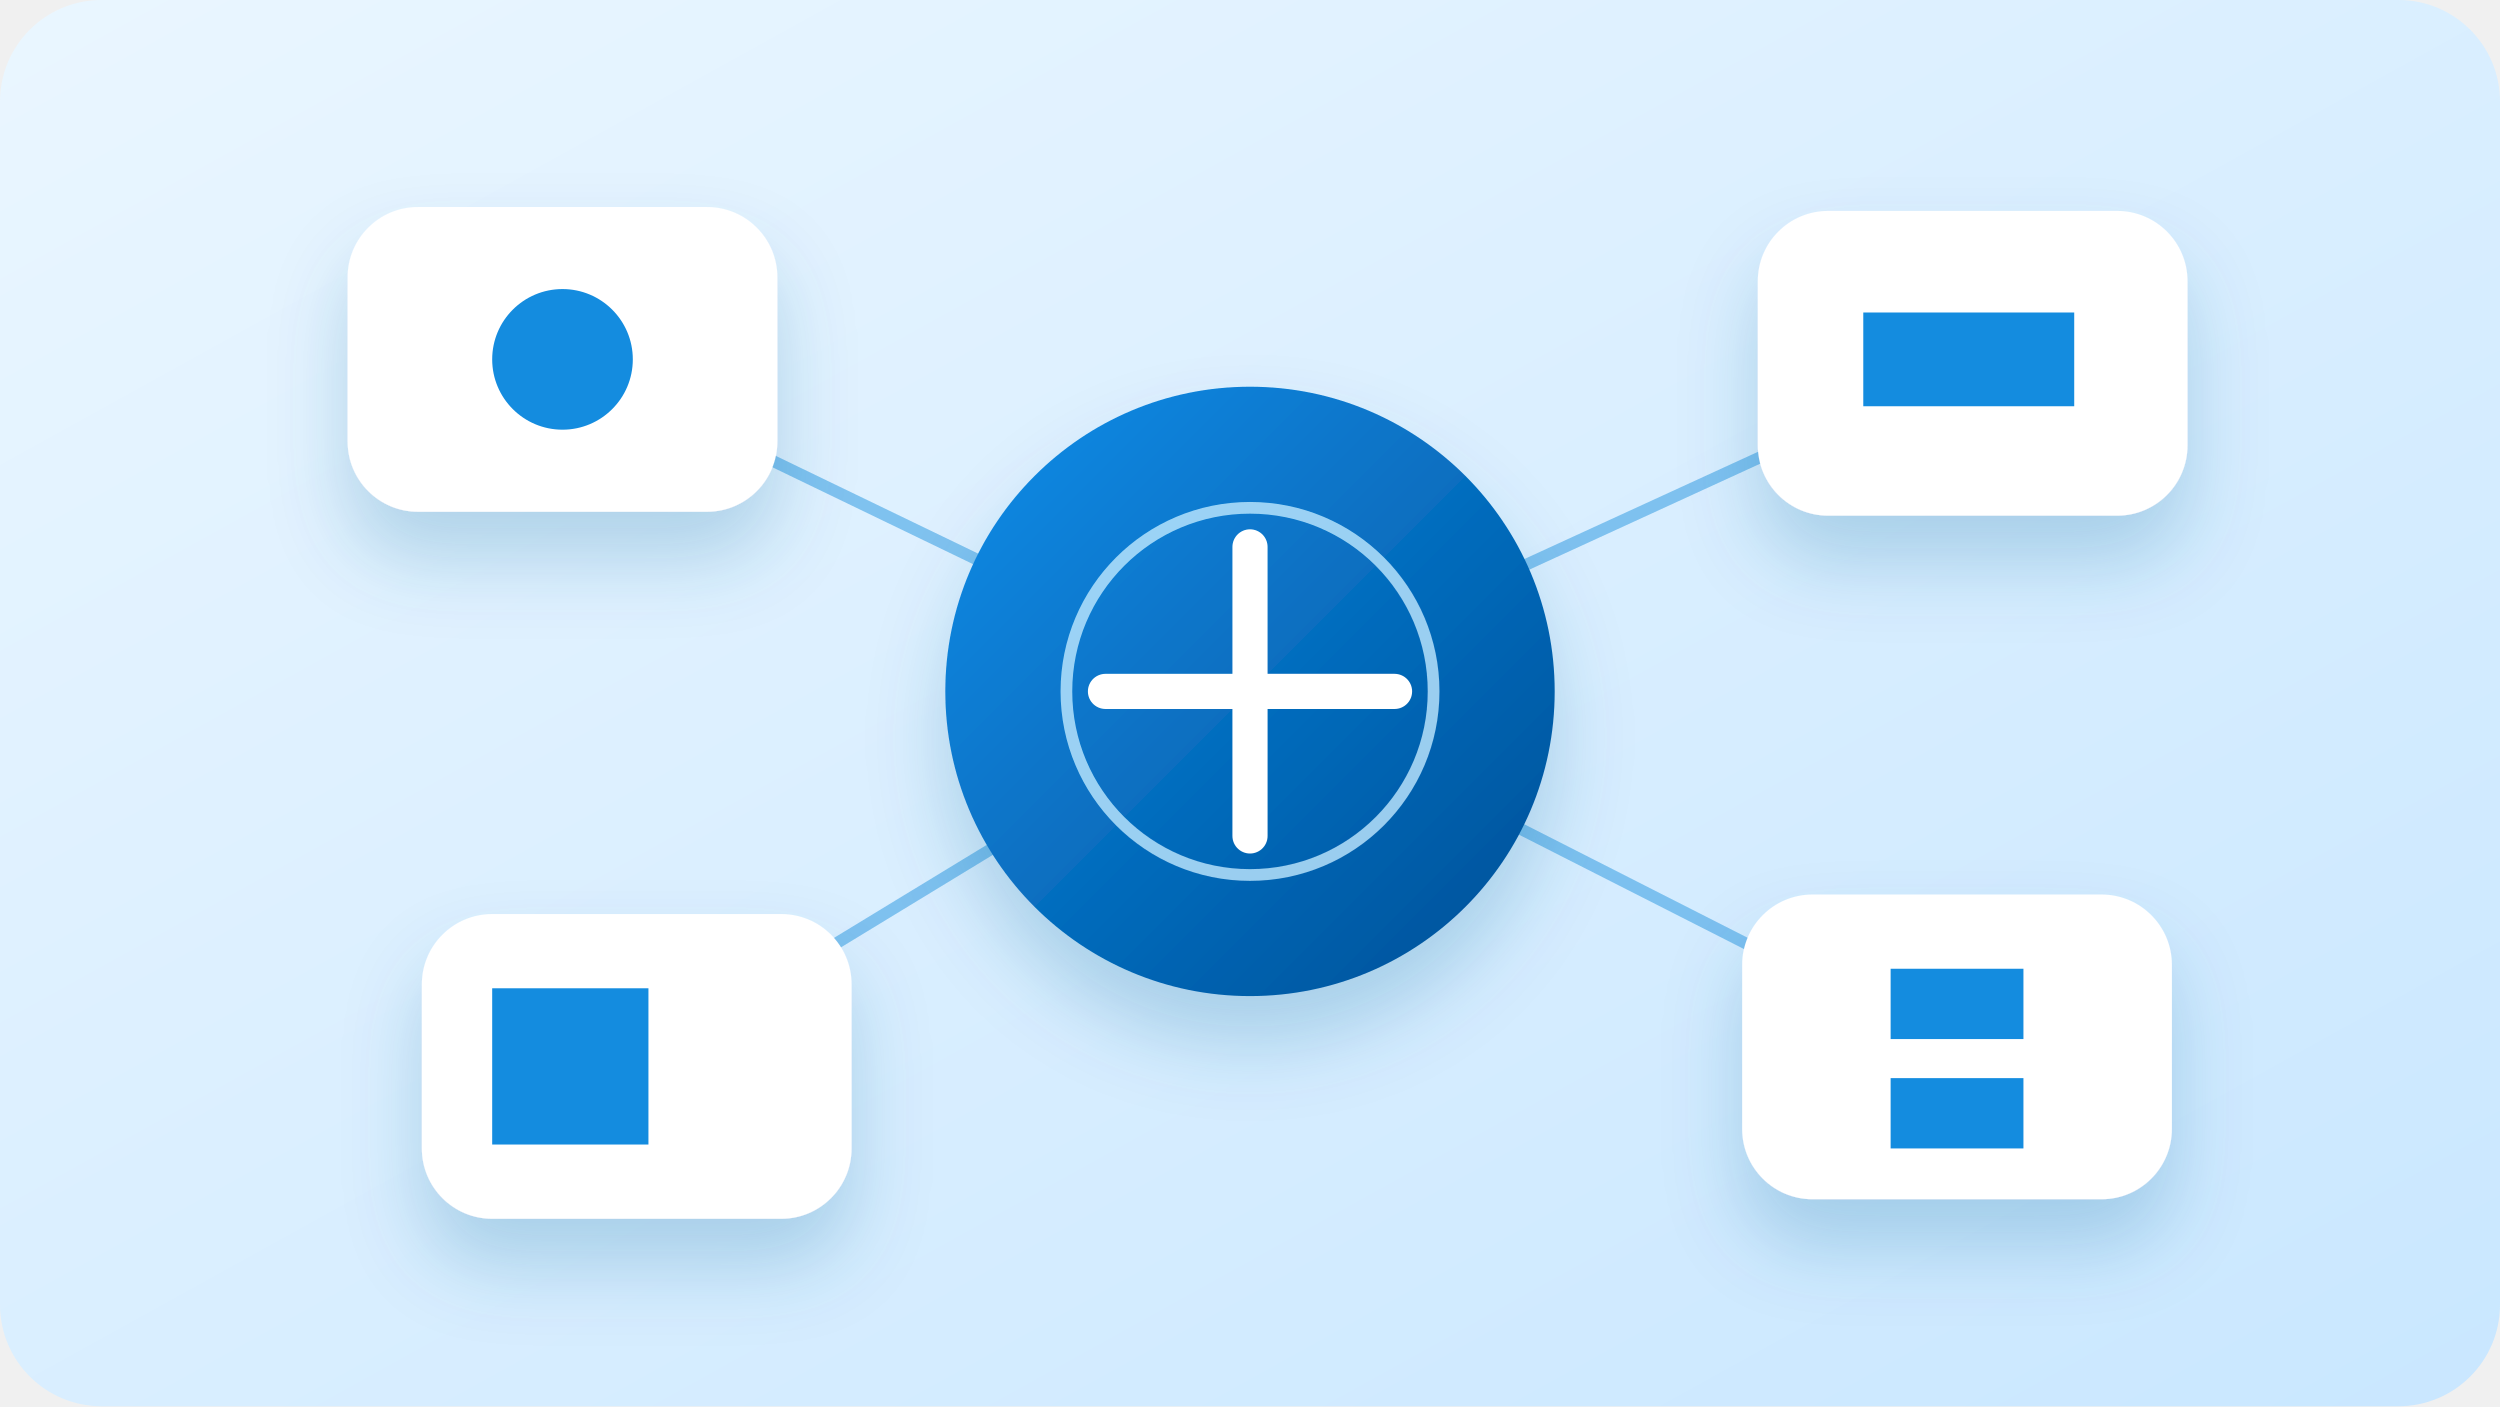
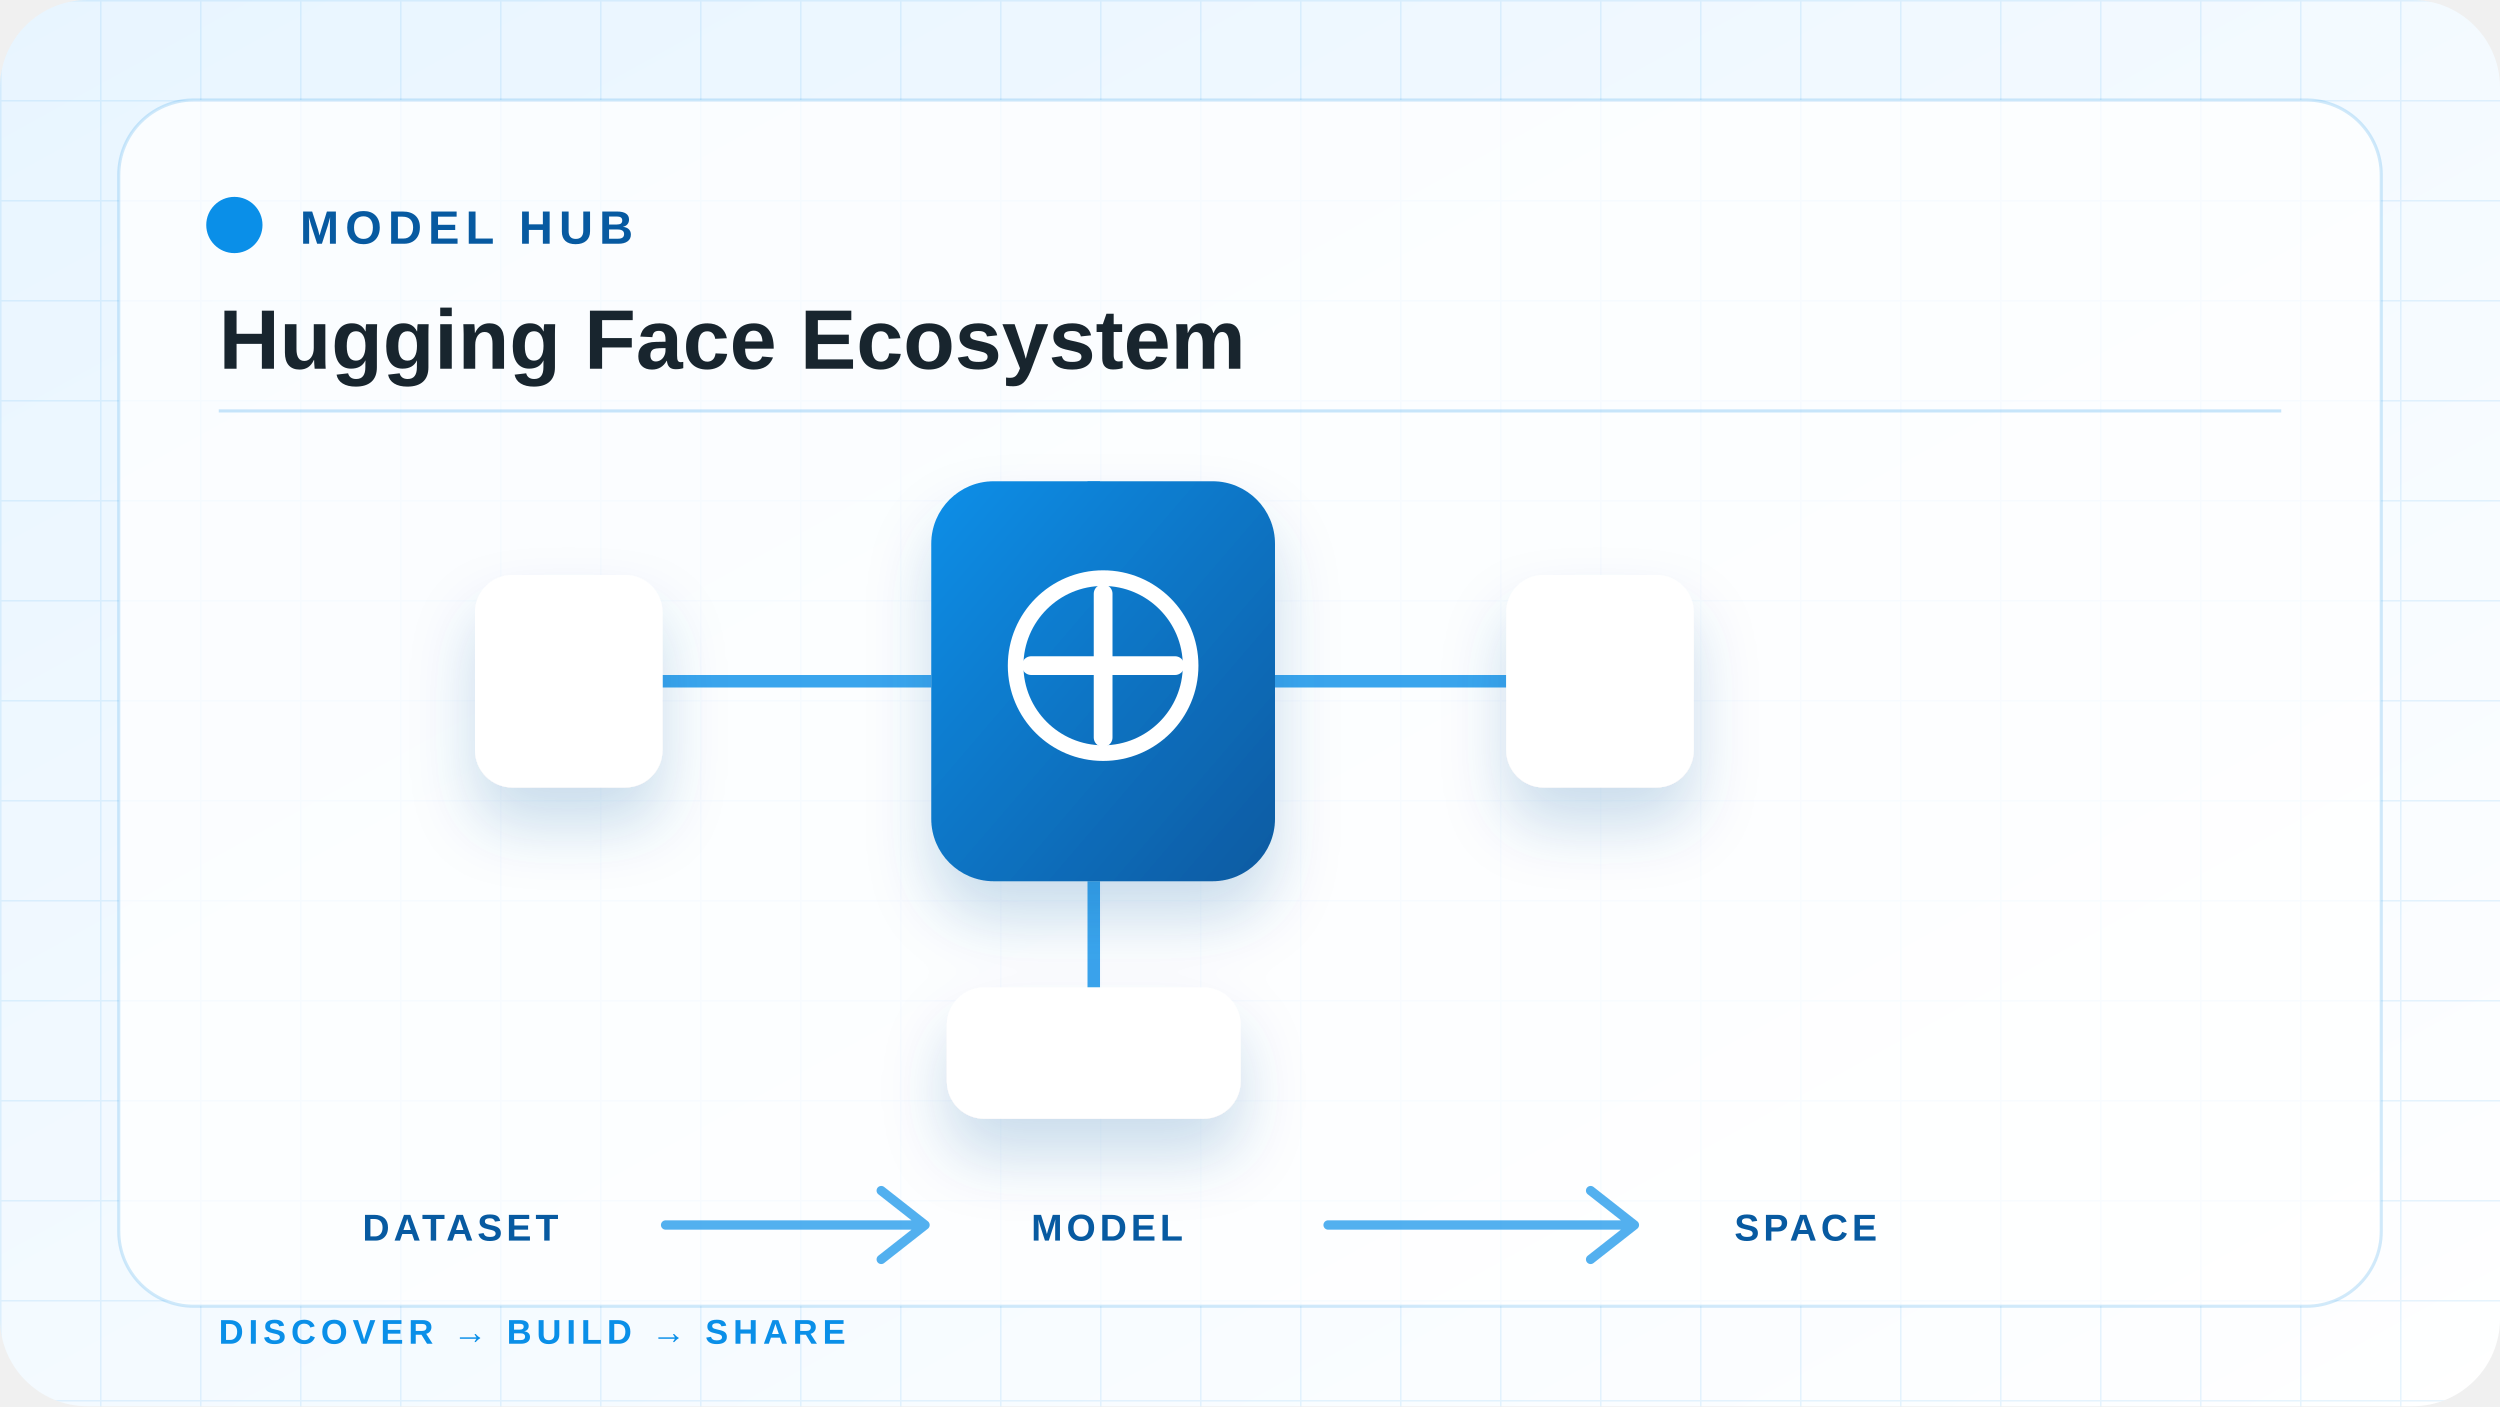
- <svg xmlns="http://www.w3.org/2000/svg" viewBox="0 0 640 360" role="img" aria-labelledby="title desc">
+ <svg xmlns="http://www.w3.org/2000/svg" viewBox="0 0 800 450" role="img" aria-labelledby="title desc">
  <defs>
    <linearGradient id="bg" x1="0" y1="0" x2="1" y2="1">
-       <stop stop-color="#EAF6FF" />
-       <stop offset="1" stop-color="#C9E7FF" />
+       <stop stop-color="#E8F5FF" />
+       <stop offset="1" stop-color="#FFFFFF" />
    </linearGradient>
-     <linearGradient id="orb" x1="0" y1="0" x2="1" y2="1">
-       <stop stop-color="#0D8EEA" />
-       <stop offset="1" stop-color="#004E95" />
+     <linearGradient id="accent" x1="0" y1="0" x2="1" y2="1">
+       <stop stop-color="#0A8FE8" />
+       <stop offset="1" stop-color="#075AA1" />
    </linearGradient>
-     <filter id="s" x="-30%" y="-30%" width="160%" height="160%">
-       <feDropShadow dx="0" dy="12" stdDeviation="10" flood-color="#12649B" flood-opacity=".22" />
+     <pattern id="grid" width="32" height="32" patternUnits="userSpaceOnUse">
+       <path d="M32 0H0V32" fill="none" stroke="#0A8FE8" stroke-opacity=".1" />
+     </pattern>
+     <filter id="shadow" x="-30%" y="-30%" width="160%" height="160%">
+       <feDropShadow dx="0" dy="12" stdDeviation="10" flood-color="#075AA1" flood-opacity=".2" />
    </filter>
  </defs>
-   <rect width="640" height="360" rx="26" fill="url(#bg)" />
-   <g fill="none" stroke="#57AEE8" stroke-width="3" opacity=".7">
-     <path d="M320 177 144 92M320 177l183-84M320 177 164 272M320 177l181 92" />
+   <rect width="800" height="450" rx="28" fill="url(#bg)" />
+   <rect width="800" height="450" rx="28" fill="url(#grid)" />
+   <rect x="38" y="32" width="724" height="386" rx="24" fill="#fff" fill-opacity=".76" stroke="#0A8FE8" stroke-opacity=".18" />
+   <circle cx="75" cy="72" r="9" fill="#0A8FE8" />
+   <text x="96" y="78" font-family="Arial, sans-serif" font-size="15" font-weight="700" fill="#075AA1" letter-spacing="2">MODEL HUB</text>
+   <text x="70" y="118" font-family="Arial, sans-serif" font-size="27" font-weight="700" fill="#18252E">Hugging Face Ecosystem</text>
+   <rect x="70" y="131" width="660" height="1" fill="#0A8FE8" fill-opacity=".22" />
+   <g fill="none" stroke="#0A8FE8" stroke-width="4" opacity=".8">
+     <path d="M212 218h86M408 218h74M350 154v44M350 282v34" />
  </g>
-   <g filter="url(#s)">
-     <circle cx="320" cy="177" r="78" fill="url(#orb)" />
-     <circle cx="320" cy="177" r="47" fill="none" stroke="#BFE9FF" stroke-width="3" opacity=".8" />
-     <path d="M283 177h74M320 140v74" stroke="#fff" stroke-width="9" stroke-linecap="round" />
+   <g filter="url(#shadow)">
+     <rect x="152" y="184" width="60" height="68" rx="12" fill="#fff" />
+     <rect x="298" y="154" width="110" height="128" rx="20" fill="url(#accent)" />
+     <rect x="482" y="184" width="60" height="68" rx="12" fill="#fff" />
+     <rect x="303" y="316" width="94" height="42" rx="12" fill="#fff" />
  </g>
-   <g fill="#fff" filter="url(#s)">
-     <rect x="89" y="53" width="110" height="78" rx="18" />
-     <rect x="450" y="54" width="110" height="78" rx="18" />
-     <rect x="108" y="234" width="110" height="78" rx="18" />
-     <rect x="446" y="229" width="110" height="78" rx="18" />
+   <circle cx="353" cy="213" r="28" fill="none" stroke="#fff" stroke-width="5" />
+   <path d="M330 213h46M353 190v46" stroke="#fff" stroke-width="6" stroke-linecap="round" />
+   <g font-family="Arial, sans-serif" font-size="12" font-weight="700" letter-spacing="1.3" fill="#075AA1">
+     <text x="116" y="397">DATASET</text>
+     <text x="330" y="397">MODEL</text>
+     <text x="555" y="397">SPACE</text>
  </g>
-   <g fill="#148CDF">
-     <circle cx="144" cy="92" r="18" />
-     <path d="M477 80h54v24h-54zM498 59v66M126 253h40v40h-40zM484 248h34v18h-34zm0 28h34v18h-34z" />
-   </g>
+   <path d="M213 392h83m-14-11 14 11-14 11M425 392h98m-14-11 14 11-14 11" fill="none" stroke="#0A8FE8" stroke-width="3" stroke-linecap="round" stroke-linejoin="round" opacity=".7" />
+   <text x="70" y="430" font-family="Arial, sans-serif" font-size="11" font-weight="700" letter-spacing="1.6" fill="#0A8FE8">DISCOVER  →  BUILD  →  SHARE</text>
</svg>
